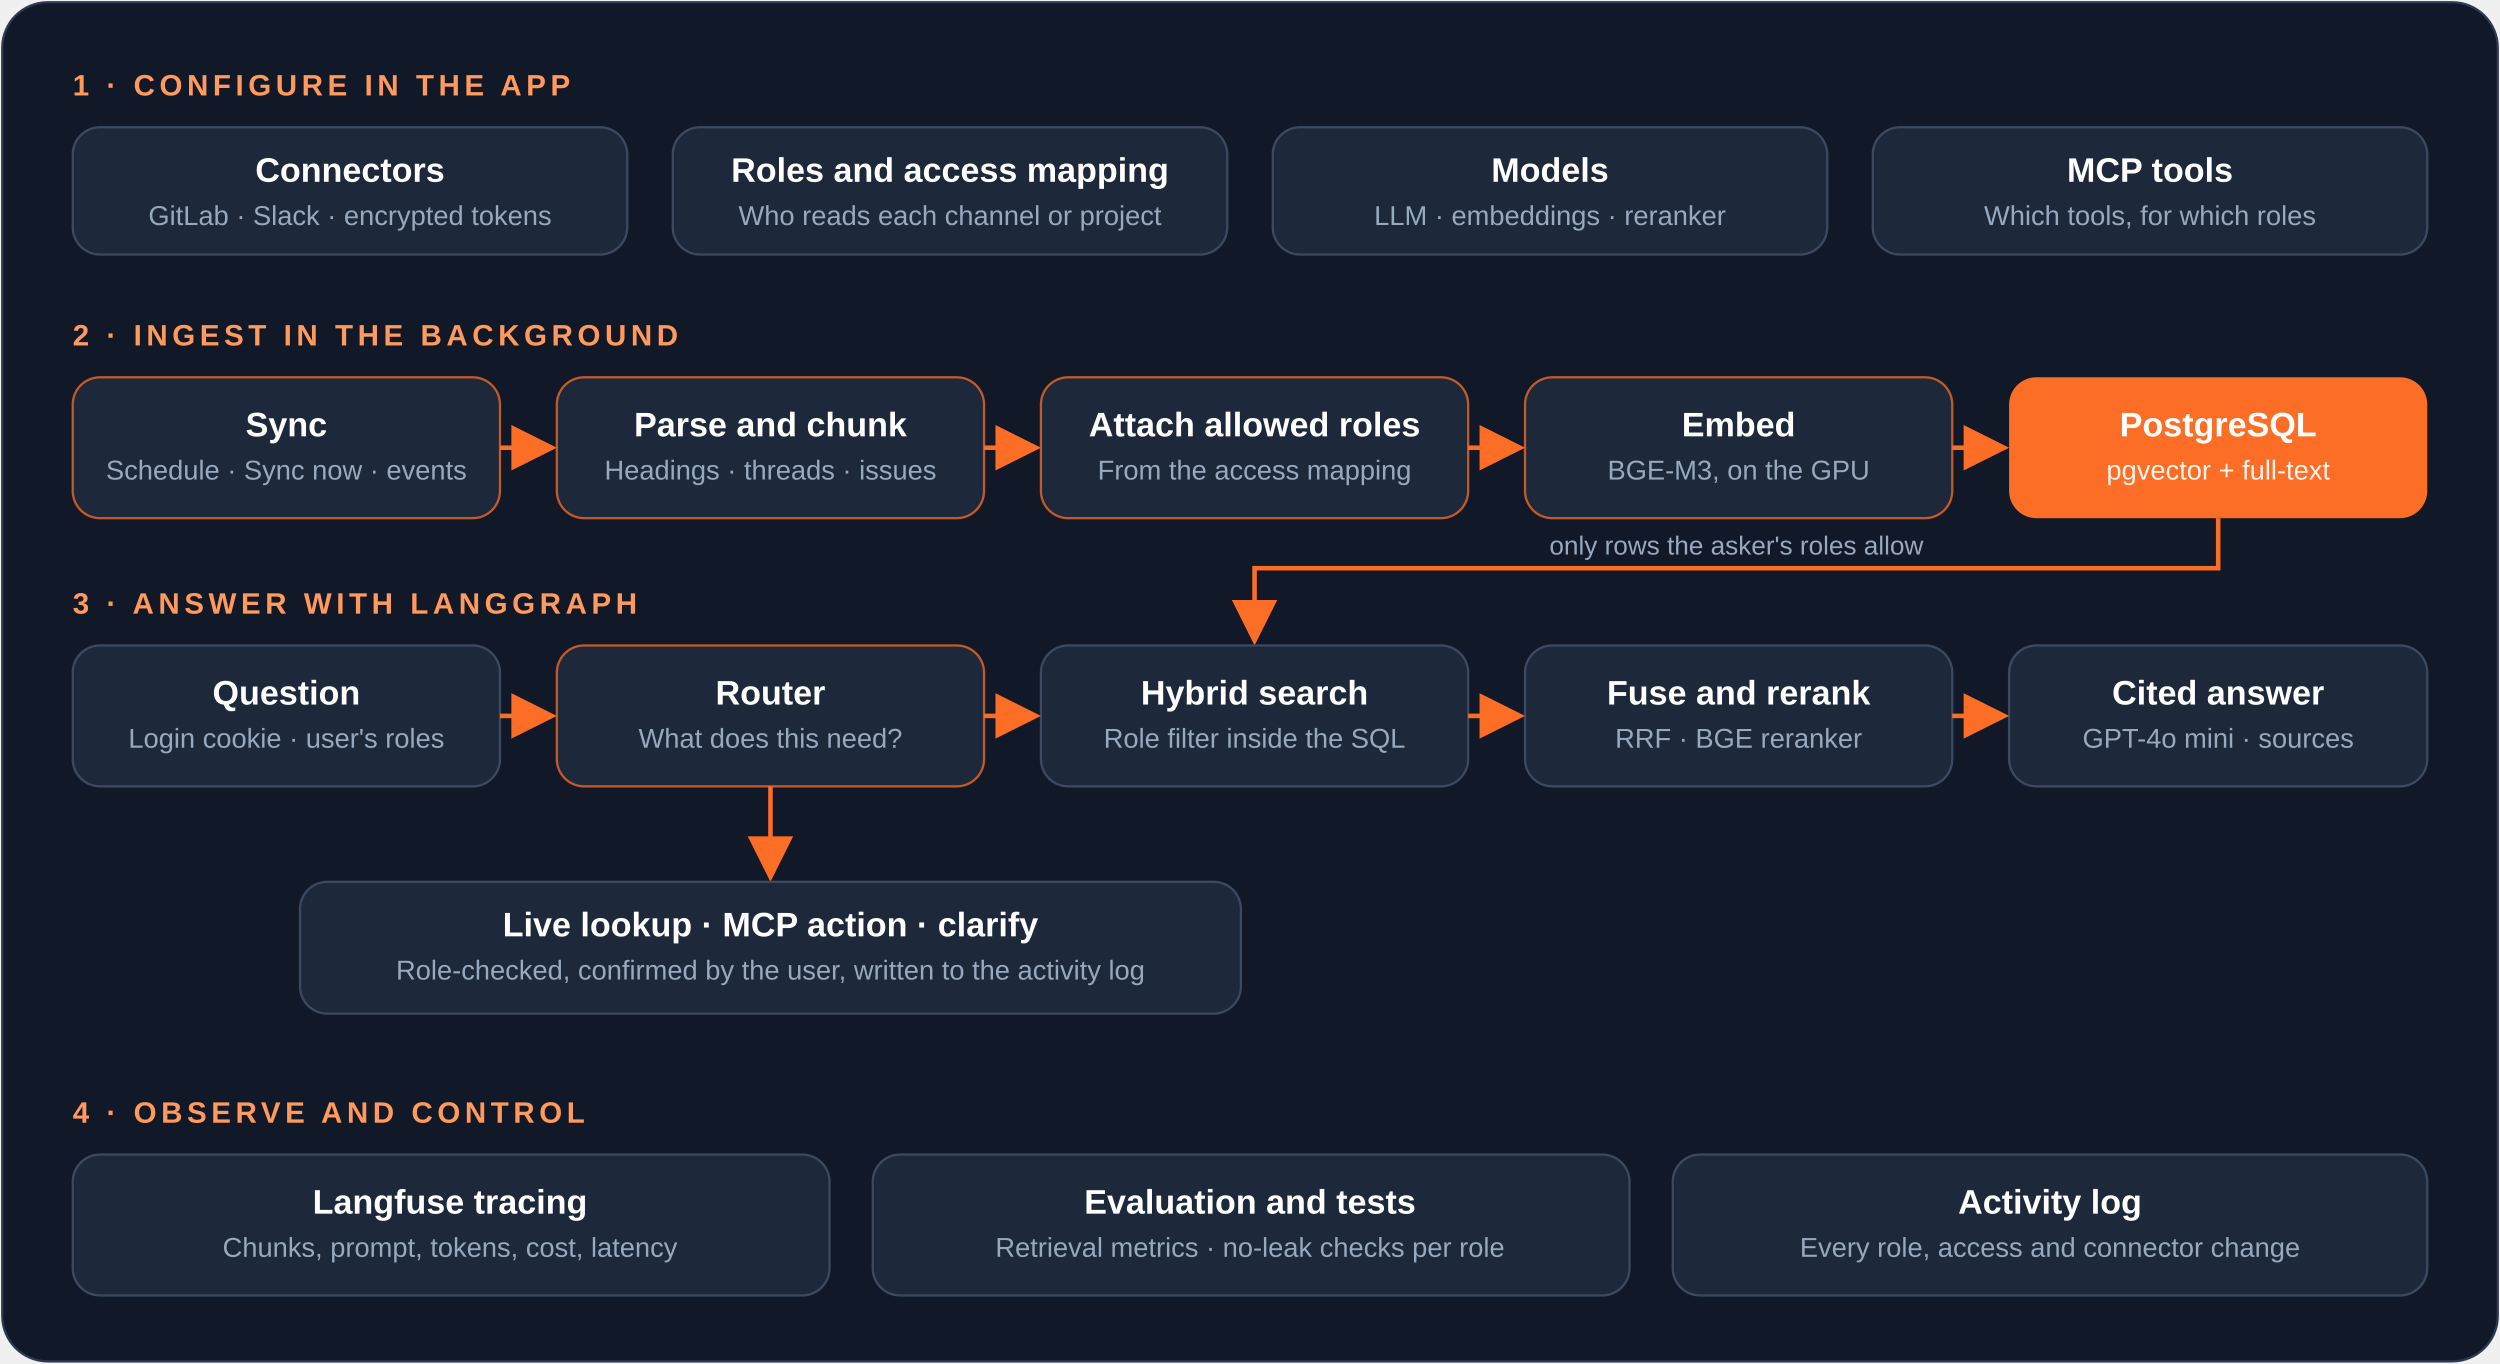
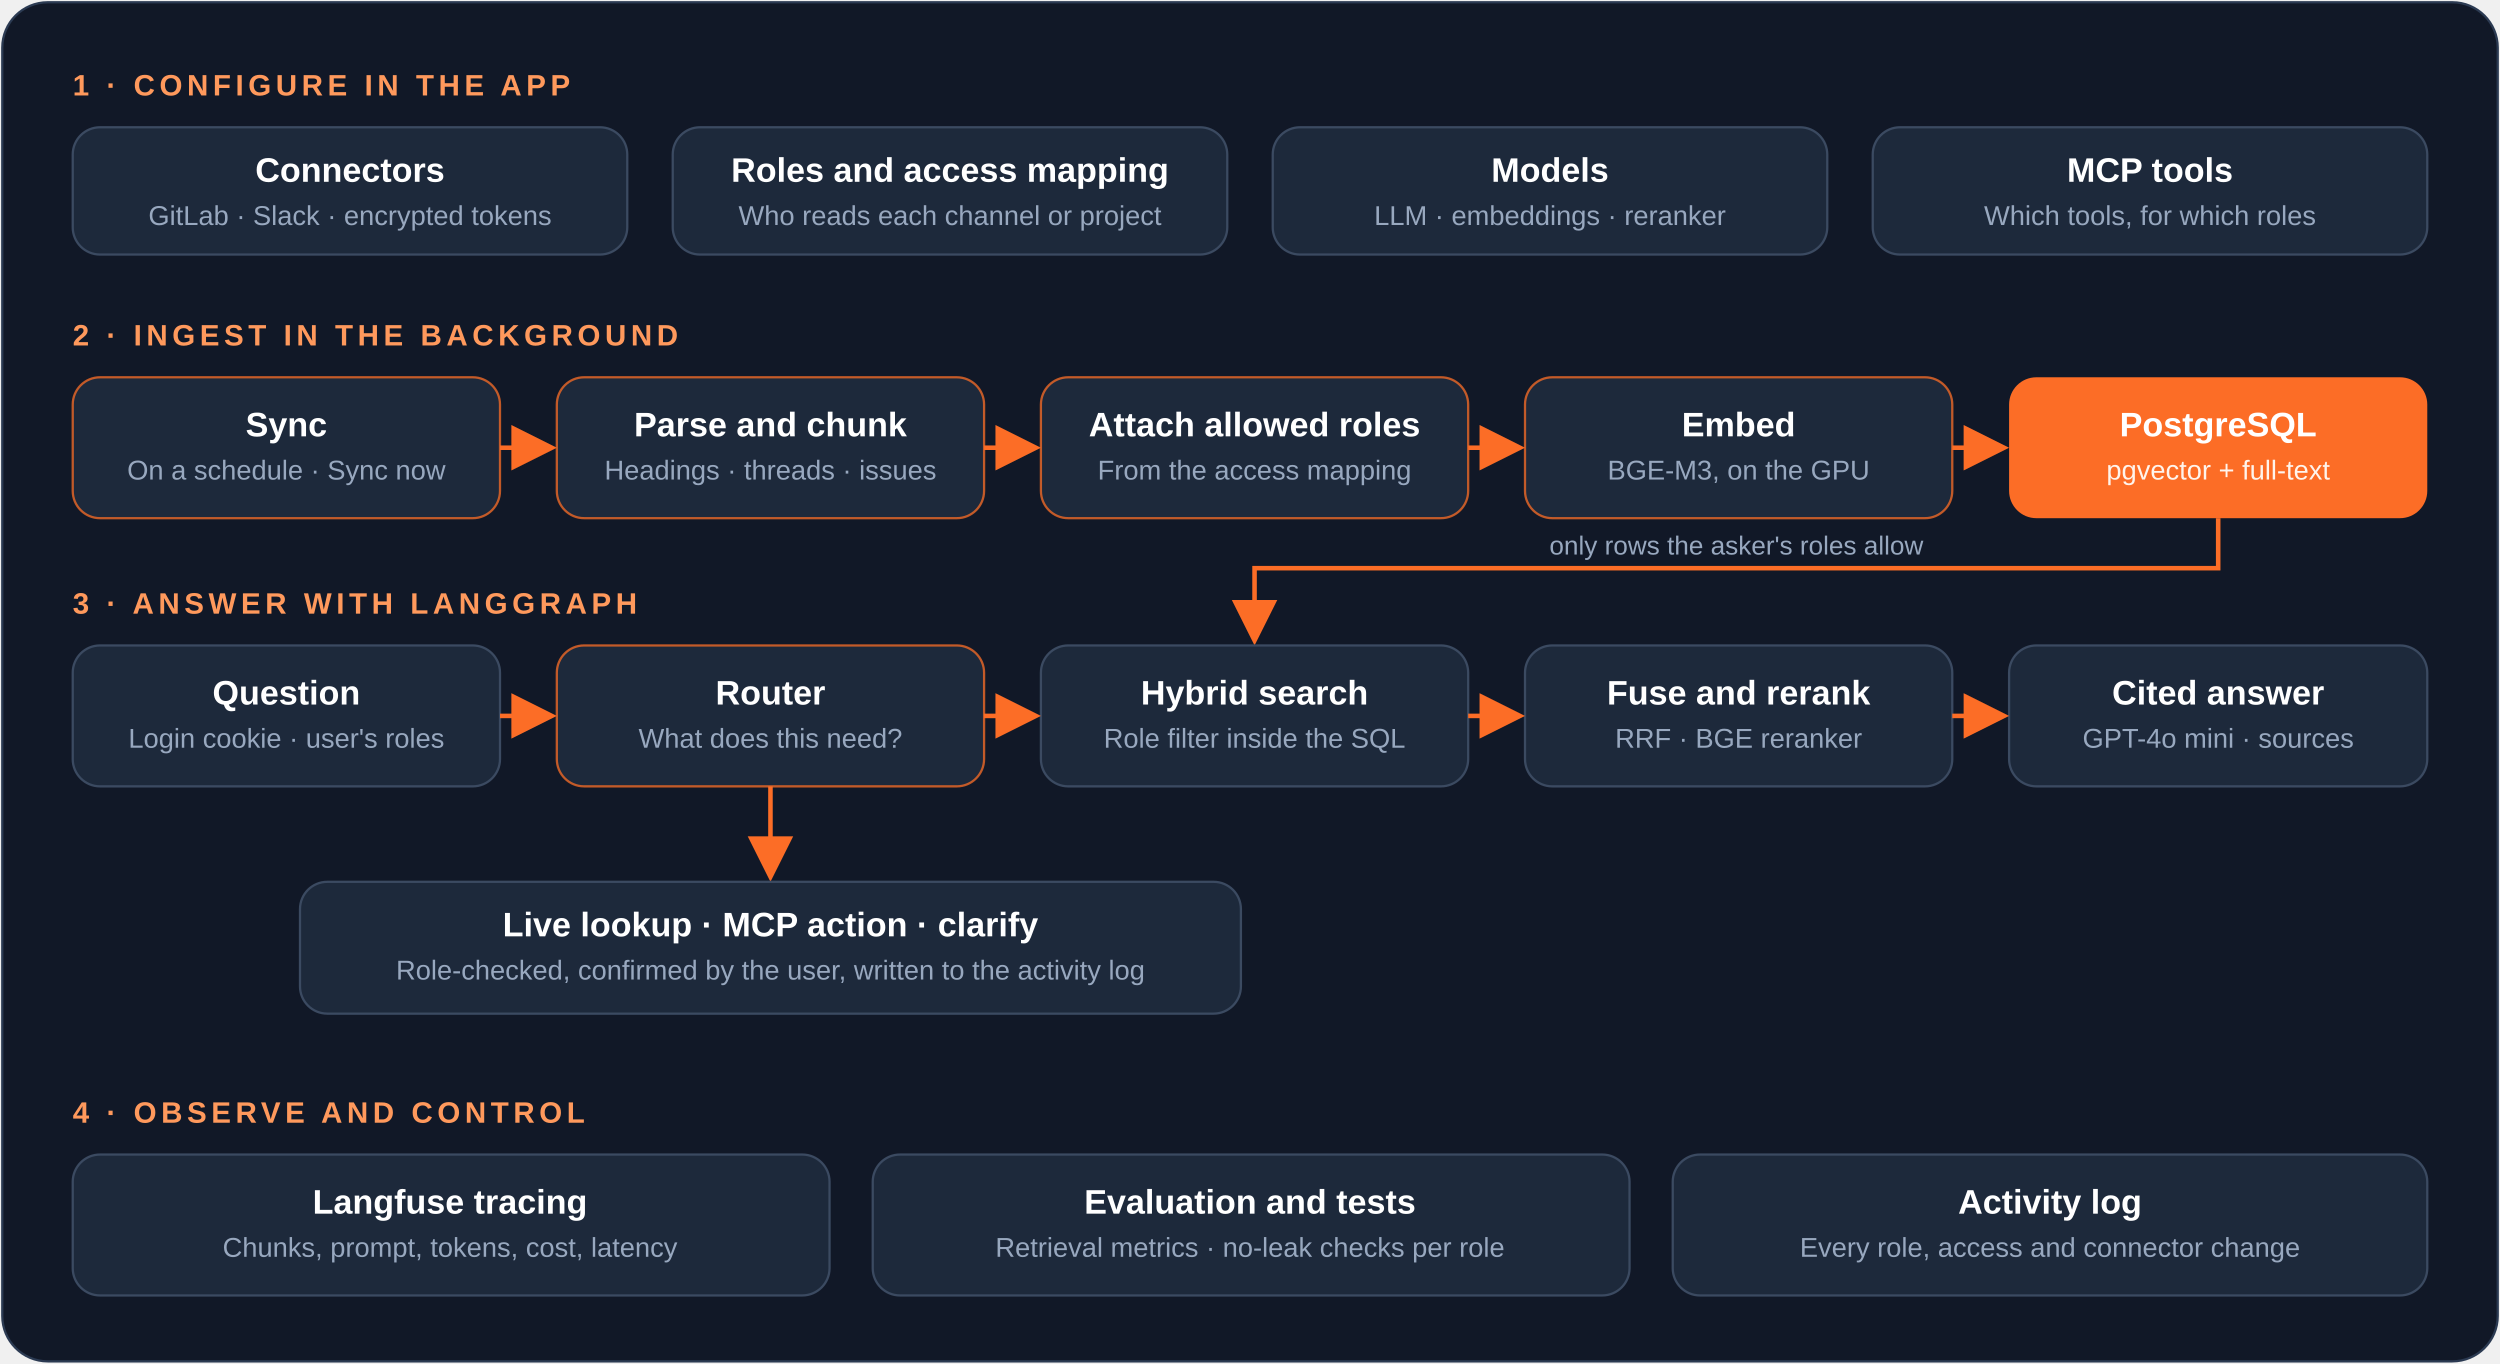
<svg xmlns="http://www.w3.org/2000/svg" width="1100" height="600" viewBox="0 0 1100 600" role="img" aria-labelledby="t d">
  <defs>
    <marker id="arrow" markerWidth="10" markerHeight="10" refX="8" refY="5" orient="auto">
      <path d="M0,0 L10,5 L0,10 Z" fill="#fc6d26" />
    </marker>
  </defs>
  <rect x="1" y="1" width="1098" height="598" rx="20" fill="#111827" stroke="#2b3a52" />
  <g font-family="Segoe UI, Helvetica Neue, Arial, sans-serif">
    <text x="32" y="42" fill="#ff995c" font-size="13" font-weight="700" letter-spacing="2">1 · CONFIGURE IN THE APP</text>
    <g fill="#1d293b" stroke="#3b4a61">
      <rect x="32" y="56" width="244" height="56" rx="12" />
      <rect x="296" y="56" width="244" height="56" rx="12" />
      <rect x="560" y="56" width="244" height="56" rx="12" />
      <rect x="824" y="56" width="244" height="56" rx="12" />
    </g>
    <g font-size="15" font-weight="600" fill="#ffffff" text-anchor="middle">
      <text x="154" y="80">Connectors</text>
      <text x="418" y="80">Roles and access mapping</text>
      <text x="682" y="80">Models</text>
      <text x="946" y="80">MCP tools</text>
    </g>
    <g font-size="12" fill="#98a8bf" text-anchor="middle">
      <text x="154" y="99">GitLab · Slack · encrypted tokens</text>
      <text x="418" y="99">Who reads each channel or project</text>
      <text x="682" y="99">LLM · embeddings · reranker</text>
      <text x="946" y="99">Which tools, for which roles</text>
    </g>
    <text x="32" y="152" fill="#ff995c" font-size="13" font-weight="700" letter-spacing="2">2 · INGEST IN THE BACKGROUND</text>
    <g fill="#1d293b" stroke="#fc6d26" stroke-opacity=".75">
      <rect x="32" y="166" width="188" height="62" rx="12" />
      <rect x="245" y="166" width="188" height="62" rx="12" />
      <rect x="458" y="166" width="188" height="62" rx="12" />
      <rect x="671" y="166" width="188" height="62" rx="12" />
    </g>
    <rect x="884" y="166" width="184" height="62" rx="12" fill="#fc6d26" />
    <g font-size="15" font-weight="600" fill="#ffffff" text-anchor="middle">
      <text x="126" y="192">Sync</text>
      <text x="339" y="192">Parse and chunk</text>
      <text x="552" y="192">Attach allowed roles</text>
      <text x="765" y="192">Embed</text>
      <text x="976" y="192">PostgreSQL</text>
    </g>
    <g font-size="12" fill="#98a8bf" text-anchor="middle">
-       <text x="126" y="211">Schedule · Sync now · events</text>
+       <text x="126" y="211">On a schedule · Sync now</text>
      <text x="339" y="211">Headings · threads · issues</text>
      <text x="552" y="211">From the access mapping</text>
      <text x="765" y="211">BGE-M3, on the GPU</text>
      <text x="976" y="211" fill="#fff4ec">pgvector + full-text</text>
    </g>
    <g stroke="#fc6d26" stroke-width="2" fill="none" marker-end="url(#arrow)">
      <path d="M220 197 H241" />
      <path d="M433 197 H454" />
      <path d="M646 197 H667" />
      <path d="M859 197 H880" />
    </g>
    <path d="M976 228 V250 H552 V280" stroke="#fc6d26" stroke-width="2" fill="none" marker-end="url(#arrow)" />
    <text x="764" y="244" fill="#98a8bf" font-size="11.5" text-anchor="middle">only rows the asker's roles allow</text>
    <text x="32" y="270" fill="#ff995c" font-size="13" font-weight="700" letter-spacing="2">3 · ANSWER WITH LANGGRAPH</text>
    <g fill="#1d293b" stroke="#3b4a61">
      <rect x="32" y="284" width="188" height="62" rx="12" />
      <rect x="458" y="284" width="188" height="62" rx="12" />
      <rect x="671" y="284" width="188" height="62" rx="12" />
      <rect x="884" y="284" width="184" height="62" rx="12" />
    </g>
    <rect x="245" y="284" width="188" height="62" rx="12" fill="#1d293b" stroke="#fc6d26" stroke-opacity=".75" />
    <g font-size="15" font-weight="600" fill="#ffffff" text-anchor="middle">
      <text x="126" y="310">Question</text>
      <text x="339" y="310">Router</text>
      <text x="552" y="310">Hybrid search</text>
      <text x="765" y="310">Fuse and rerank</text>
      <text x="976" y="310">Cited answer</text>
    </g>
    <g font-size="12" fill="#98a8bf" text-anchor="middle">
      <text x="126" y="329">Login cookie · user's roles</text>
      <text x="339" y="329">What does this need?</text>
      <text x="552" y="329">Role filter inside the SQL</text>
      <text x="765" y="329">RRF · BGE reranker</text>
      <text x="976" y="329">GPT-4o mini · sources</text>
    </g>
    <g stroke="#fc6d26" stroke-width="2" fill="none" marker-end="url(#arrow)">
      <path d="M220 315 H241" />
      <path d="M433 315 H454" />
      <path d="M646 315 H667" />
      <path d="M859 315 H880" />
    </g>
    <path d="M339 346 V384" stroke="#fc6d26" stroke-width="2" fill="none" marker-end="url(#arrow)" />
    <rect x="132" y="388" width="414" height="58" rx="12" fill="#1d293b" stroke="#3b4a61" />
    <text x="339" y="412" fill="#ffffff" font-size="15" font-weight="600" text-anchor="middle">Live lookup · MCP action · clarify</text>
    <text x="339" y="431" fill="#98a8bf" font-size="12" text-anchor="middle">Role-checked, confirmed by the user, written to the activity log</text>
    <text x="32" y="494" fill="#ff995c" font-size="13" font-weight="700" letter-spacing="2">4 · OBSERVE AND CONTROL</text>
    <g fill="#1d293b" stroke="#3b4a61">
      <rect x="32" y="508" width="333" height="62" rx="12" />
      <rect x="384" y="508" width="333" height="62" rx="12" />
      <rect x="736" y="508" width="332" height="62" rx="12" />
    </g>
    <g font-size="15" font-weight="600" fill="#ffffff" text-anchor="middle">
      <text x="198" y="534">Langfuse tracing</text>
      <text x="550" y="534">Evaluation and tests</text>
      <text x="902" y="534">Activity log</text>
    </g>
    <g font-size="12" fill="#98a8bf" text-anchor="middle">
      <text x="198" y="553">Chunks, prompt, tokens, cost, latency</text>
      <text x="550" y="553">Retrieval metrics · no-leak checks per role</text>
      <text x="902" y="553">Every role, access and connector change</text>
    </g>
  </g>
</svg>
